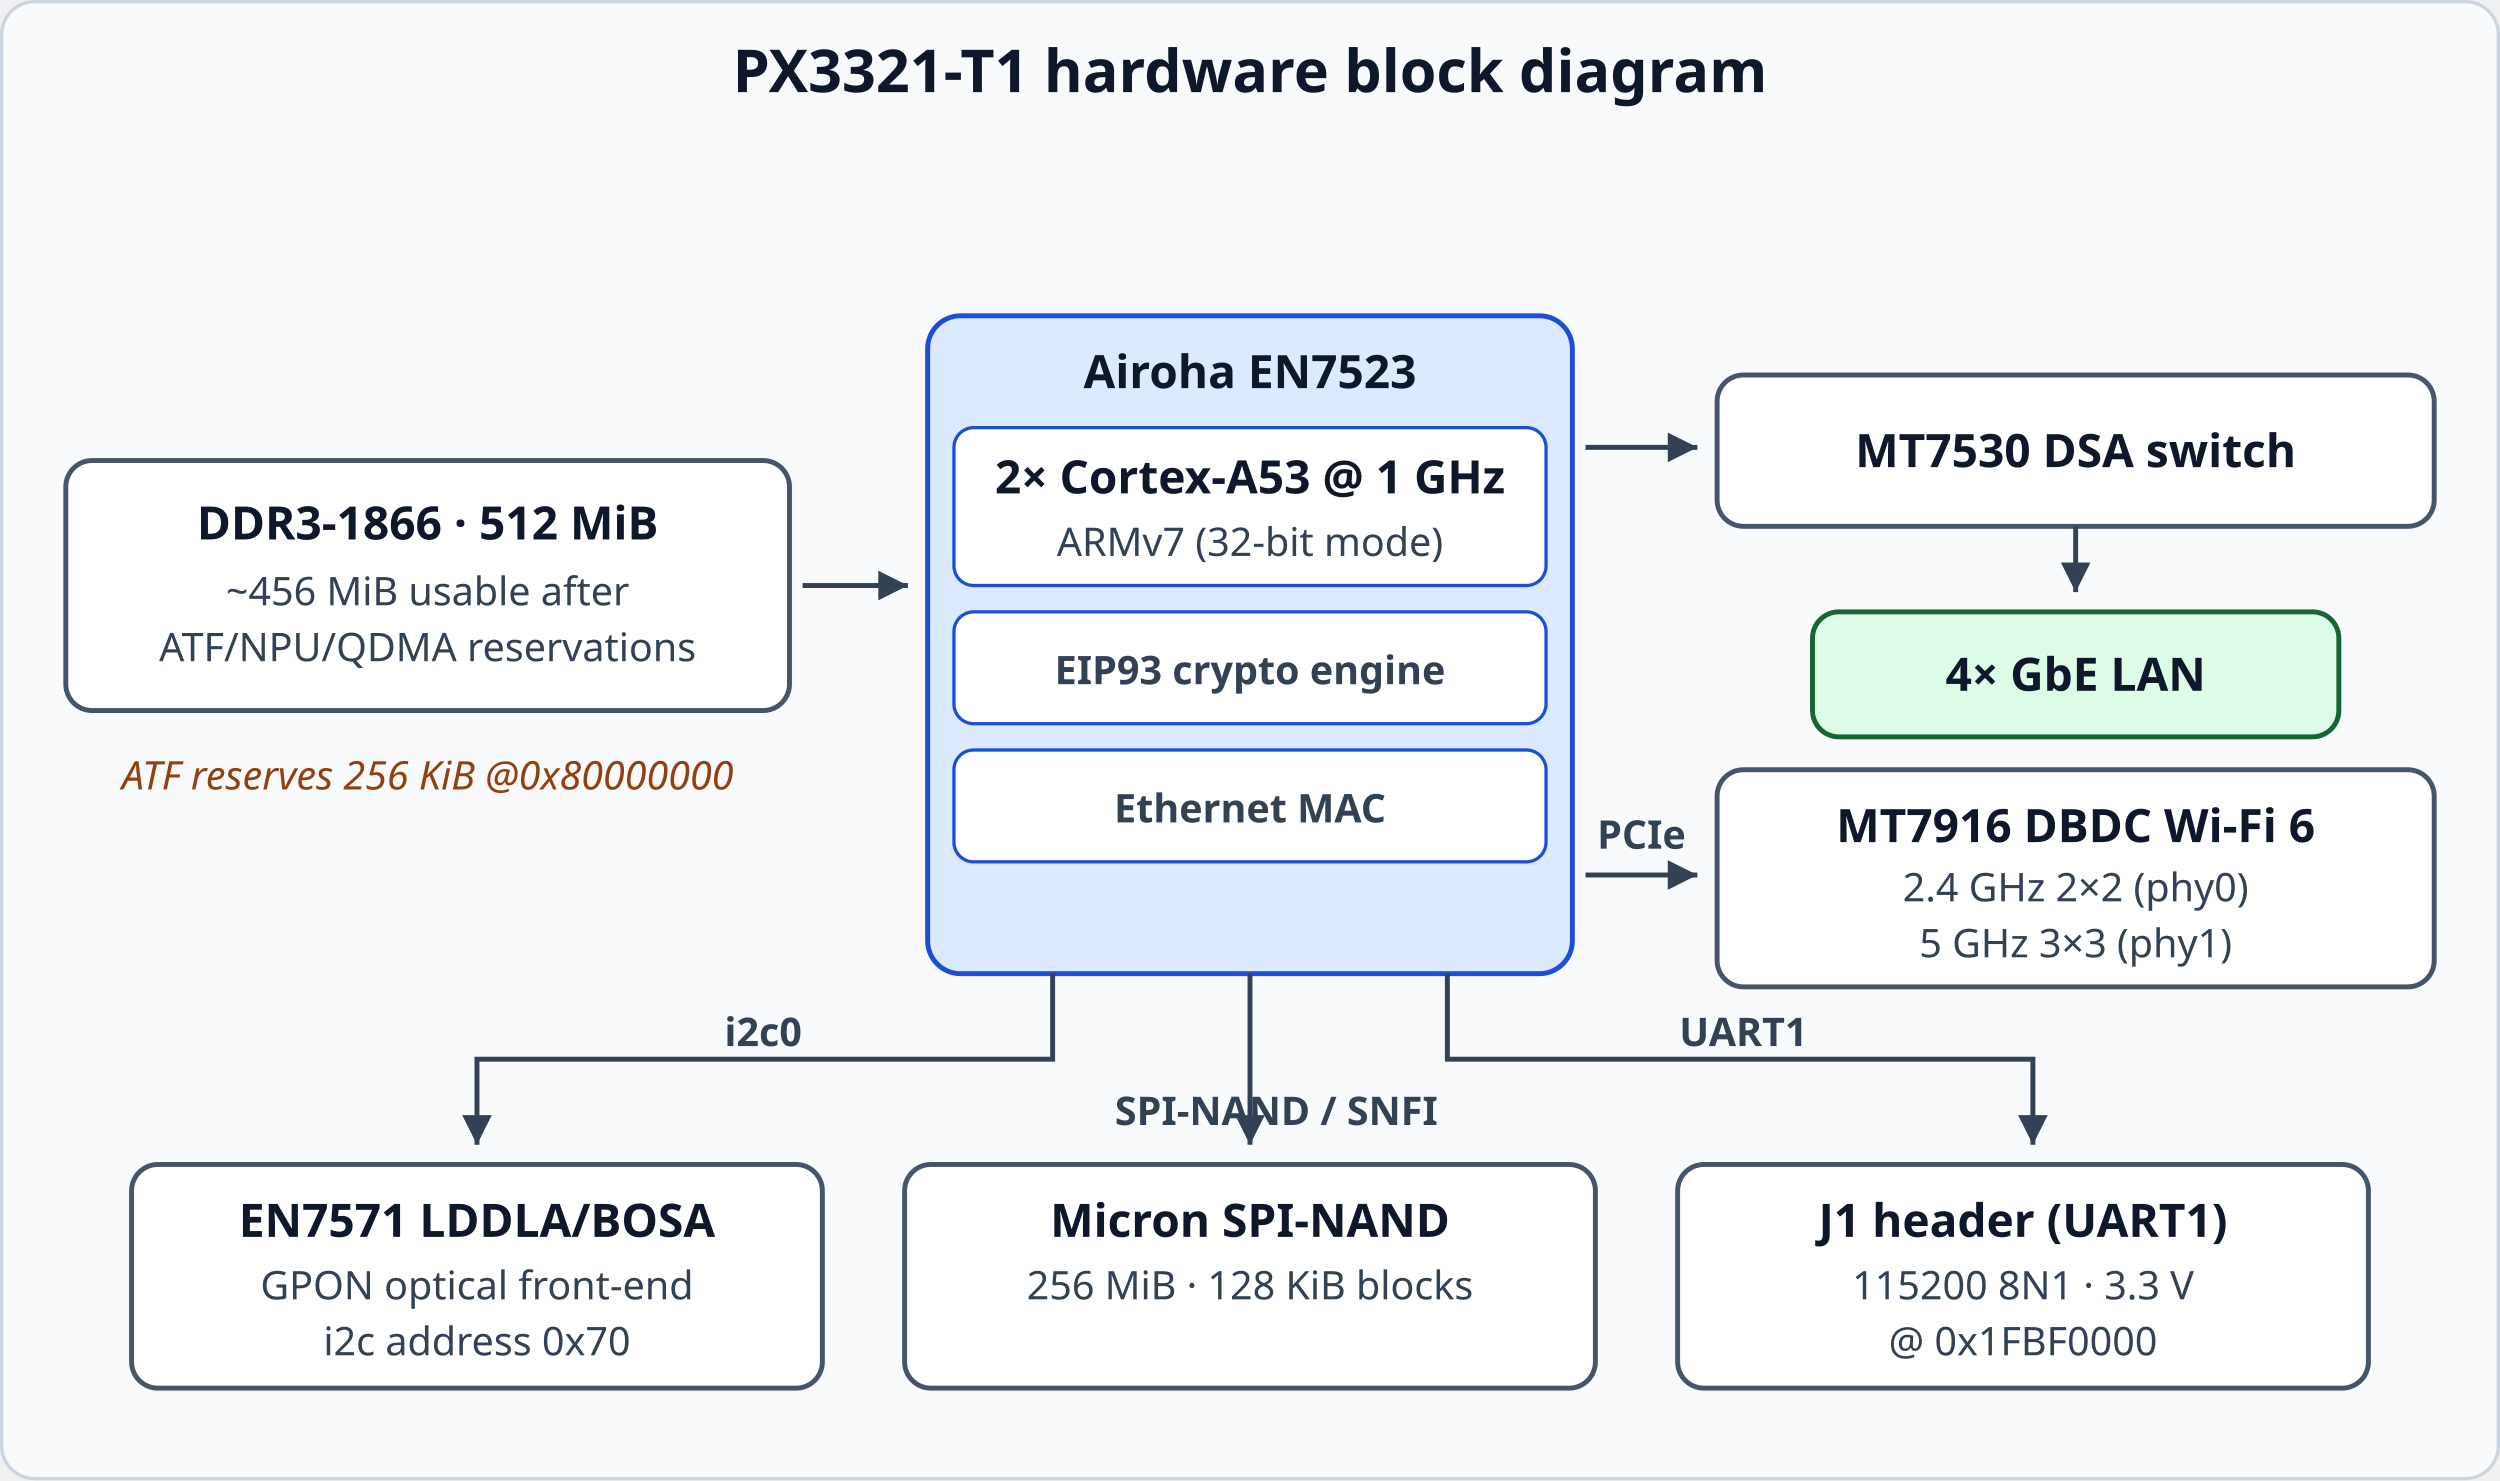
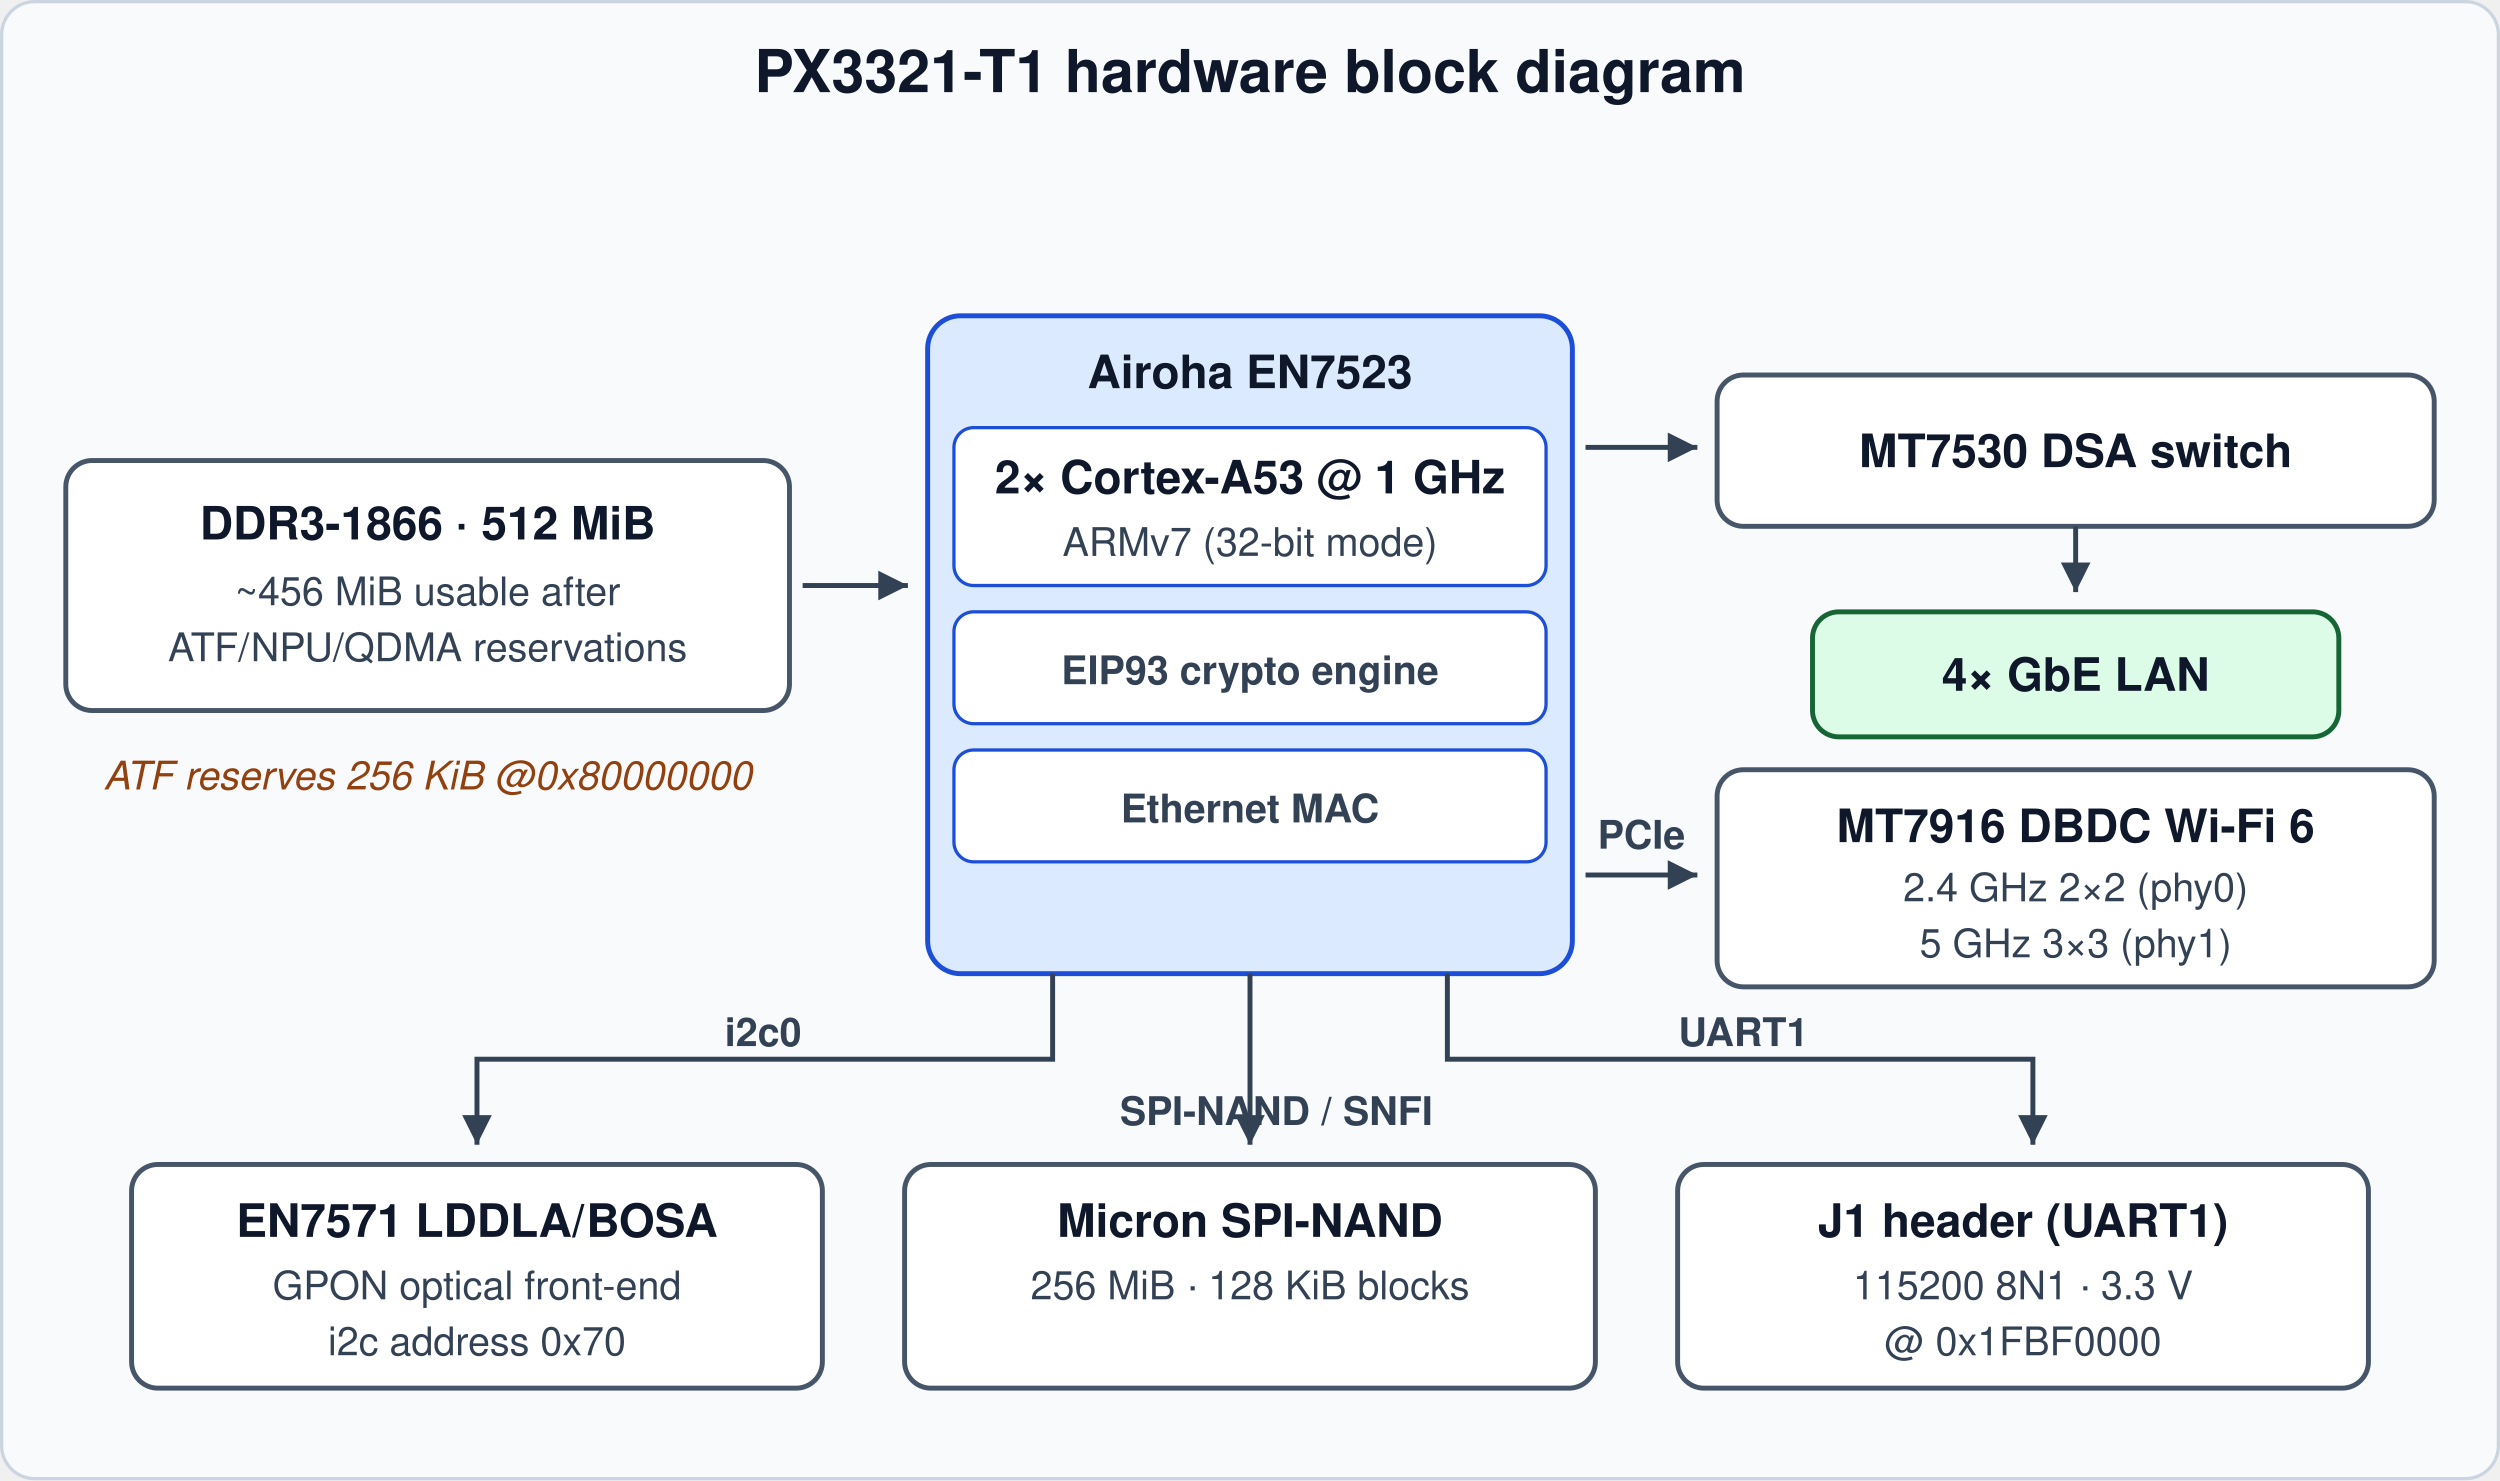
- <svg xmlns="http://www.w3.org/2000/svg" viewBox="0 0 760 450" font-family="ui-sans-serif,system-ui,sans-serif">
+ <svg xmlns="http://www.w3.org/2000/svg" viewBox="0 0 760 450" font-family="Helvetica, Arial, sans-serif">
  <rect x="0.5" y="0.5" width="759" height="449" rx="10" fill="#f8fafc" stroke="#cbd5e1" />
  <defs>
    <marker id="a" markerWidth="8" markerHeight="8" refX="6" refY="3" orient="auto">
      <path d="M0,0 L6,3 L0,6 z" fill="#334155" />
    </marker>
  </defs>
  <style>
    .title{font-size:18px;font-weight:bold;fill:#0f172a;text-anchor:middle}
    .lbl{font-size:14px;fill:#0f172a;text-anchor:middle;font-weight:bold}
    .sub{font-size:12px;fill:#334155;text-anchor:middle}
    .ann{font-size:12px;fill:#92400e;font-style:italic;text-anchor:middle}
    .bus{font-size:12px;fill:#334155;font-weight:bold;text-anchor:middle}
    .arr{stroke:#334155;stroke-width:1.5;fill:none;marker-end:url(#a)}
  </style>
  <text class="title" x="380" y="28">PX3321-T1 hardware block diagram</text>
  <rect x="20" y="140" width="220" height="76" rx="8" fill="#ffffff" stroke="#475569" stroke-width="1.5" />
  <text class="lbl" x="130" y="164">DDR3-1866 · 512 MiB</text>
  <text class="sub" x="130" y="184">~456 MiB usable after</text>
  <text class="sub" x="130" y="201">ATF/NPU/QDMA reservations</text>
  <text class="ann" x="130" y="240">ATF reserves 256 KiB @0x80000000</text>
  <line class="arr" x1="244" y1="178" x2="276" y2="178" />
  <rect x="282" y="96" width="196" height="200" rx="10" fill="#dbeafe" stroke="#1d4ed8" stroke-width="1.5" />
  <text class="lbl" x="380" y="118">Airoha EN7523</text>
  <rect x="290" y="130" width="180" height="48" rx="6" fill="#ffffff" stroke="#1d4ed8" />
  <text class="lbl" x="380" y="150">2× Cortex-A53 @ 1 GHz</text>
  <text class="sub" x="380" y="169">ARMv7 (32-bit mode)</text>
  <rect x="290" y="186" width="180" height="34" rx="6" fill="#ffffff" stroke="#1d4ed8" />
  <text class="sub" x="380" y="208" font-weight="bold">EIP93 crypto engine</text>
  <rect x="290" y="228" width="180" height="34" rx="6" fill="#ffffff" stroke="#1d4ed8" />
  <text class="sub" x="380" y="250" font-weight="bold">Ethernet MAC</text>
  <line class="arr" x1="482" y1="136" x2="516" y2="136" />
  <rect x="522" y="114" width="218" height="46" rx="8" fill="#ffffff" stroke="#475569" stroke-width="1.5" />
  <text class="lbl" x="631" y="142">MT7530 DSA switch</text>
  <line class="arr" x1="631" y1="160" x2="631" y2="180" />
  <rect x="551" y="186" width="160" height="38" rx="8" fill="#dcfce7" stroke="#166534" stroke-width="1.5" />
  <text class="lbl" x="631" y="210" fill="#14532d">4× GbE LAN</text>
  <line class="arr" x1="482" y1="266" x2="516" y2="266" />
  <text class="bus" x="499" y="258" font-size="12">PCIe</text>
  <rect x="522" y="234" width="218" height="66" rx="8" fill="#ffffff" stroke="#475569" stroke-width="1.5" />
  <text class="lbl" x="631" y="256">MT7916 DBDC Wi-Fi 6</text>
  <text class="sub" x="631" y="274">2.4 GHz 2×2 (phy0)</text>
  <text class="sub" x="631" y="291">5 GHz 3×3 (phy1)</text>
  <path class="arr" d="M320,296 L320,322 L145,322 L145,348" />
  <text class="bus" x="232" y="318">i2c0</text>
  <line class="arr" x1="380" y1="296" x2="380" y2="348" />
  <text class="bus" x="388" y="342" text-anchor="start">SPI-NAND / SNFI</text>
  <path class="arr" d="M440,296 L440,322 L618,322 L618,348" />
  <text class="bus" x="530" y="318">UART1</text>
  <rect x="40" y="354" width="210" height="68" rx="8" fill="#ffffff" stroke="#475569" stroke-width="1.5" />
  <text class="lbl" x="145" y="376">EN7571 LDDLA/BOSA</text>
  <text class="sub" x="145" y="395">GPON optical front-end</text>
  <text class="sub" x="145" y="412">i2c address 0x70</text>
  <rect x="275" y="354" width="210" height="68" rx="8" fill="#ffffff" stroke="#475569" stroke-width="1.5" />
  <text class="lbl" x="380" y="376">Micron SPI-NAND</text>
  <text class="sub" x="380" y="395">256 MiB · 128 KiB blocks</text>
  <rect x="510" y="354" width="210" height="68" rx="8" fill="#ffffff" stroke="#475569" stroke-width="1.5" />
  <text class="lbl" x="615" y="376">J1 header (UART1)</text>
  <text class="sub" x="615" y="395">115200 8N1 · 3.3 V</text>
  <text class="sub" x="615" y="412">@ 0x1FBF0000</text>
</svg>
